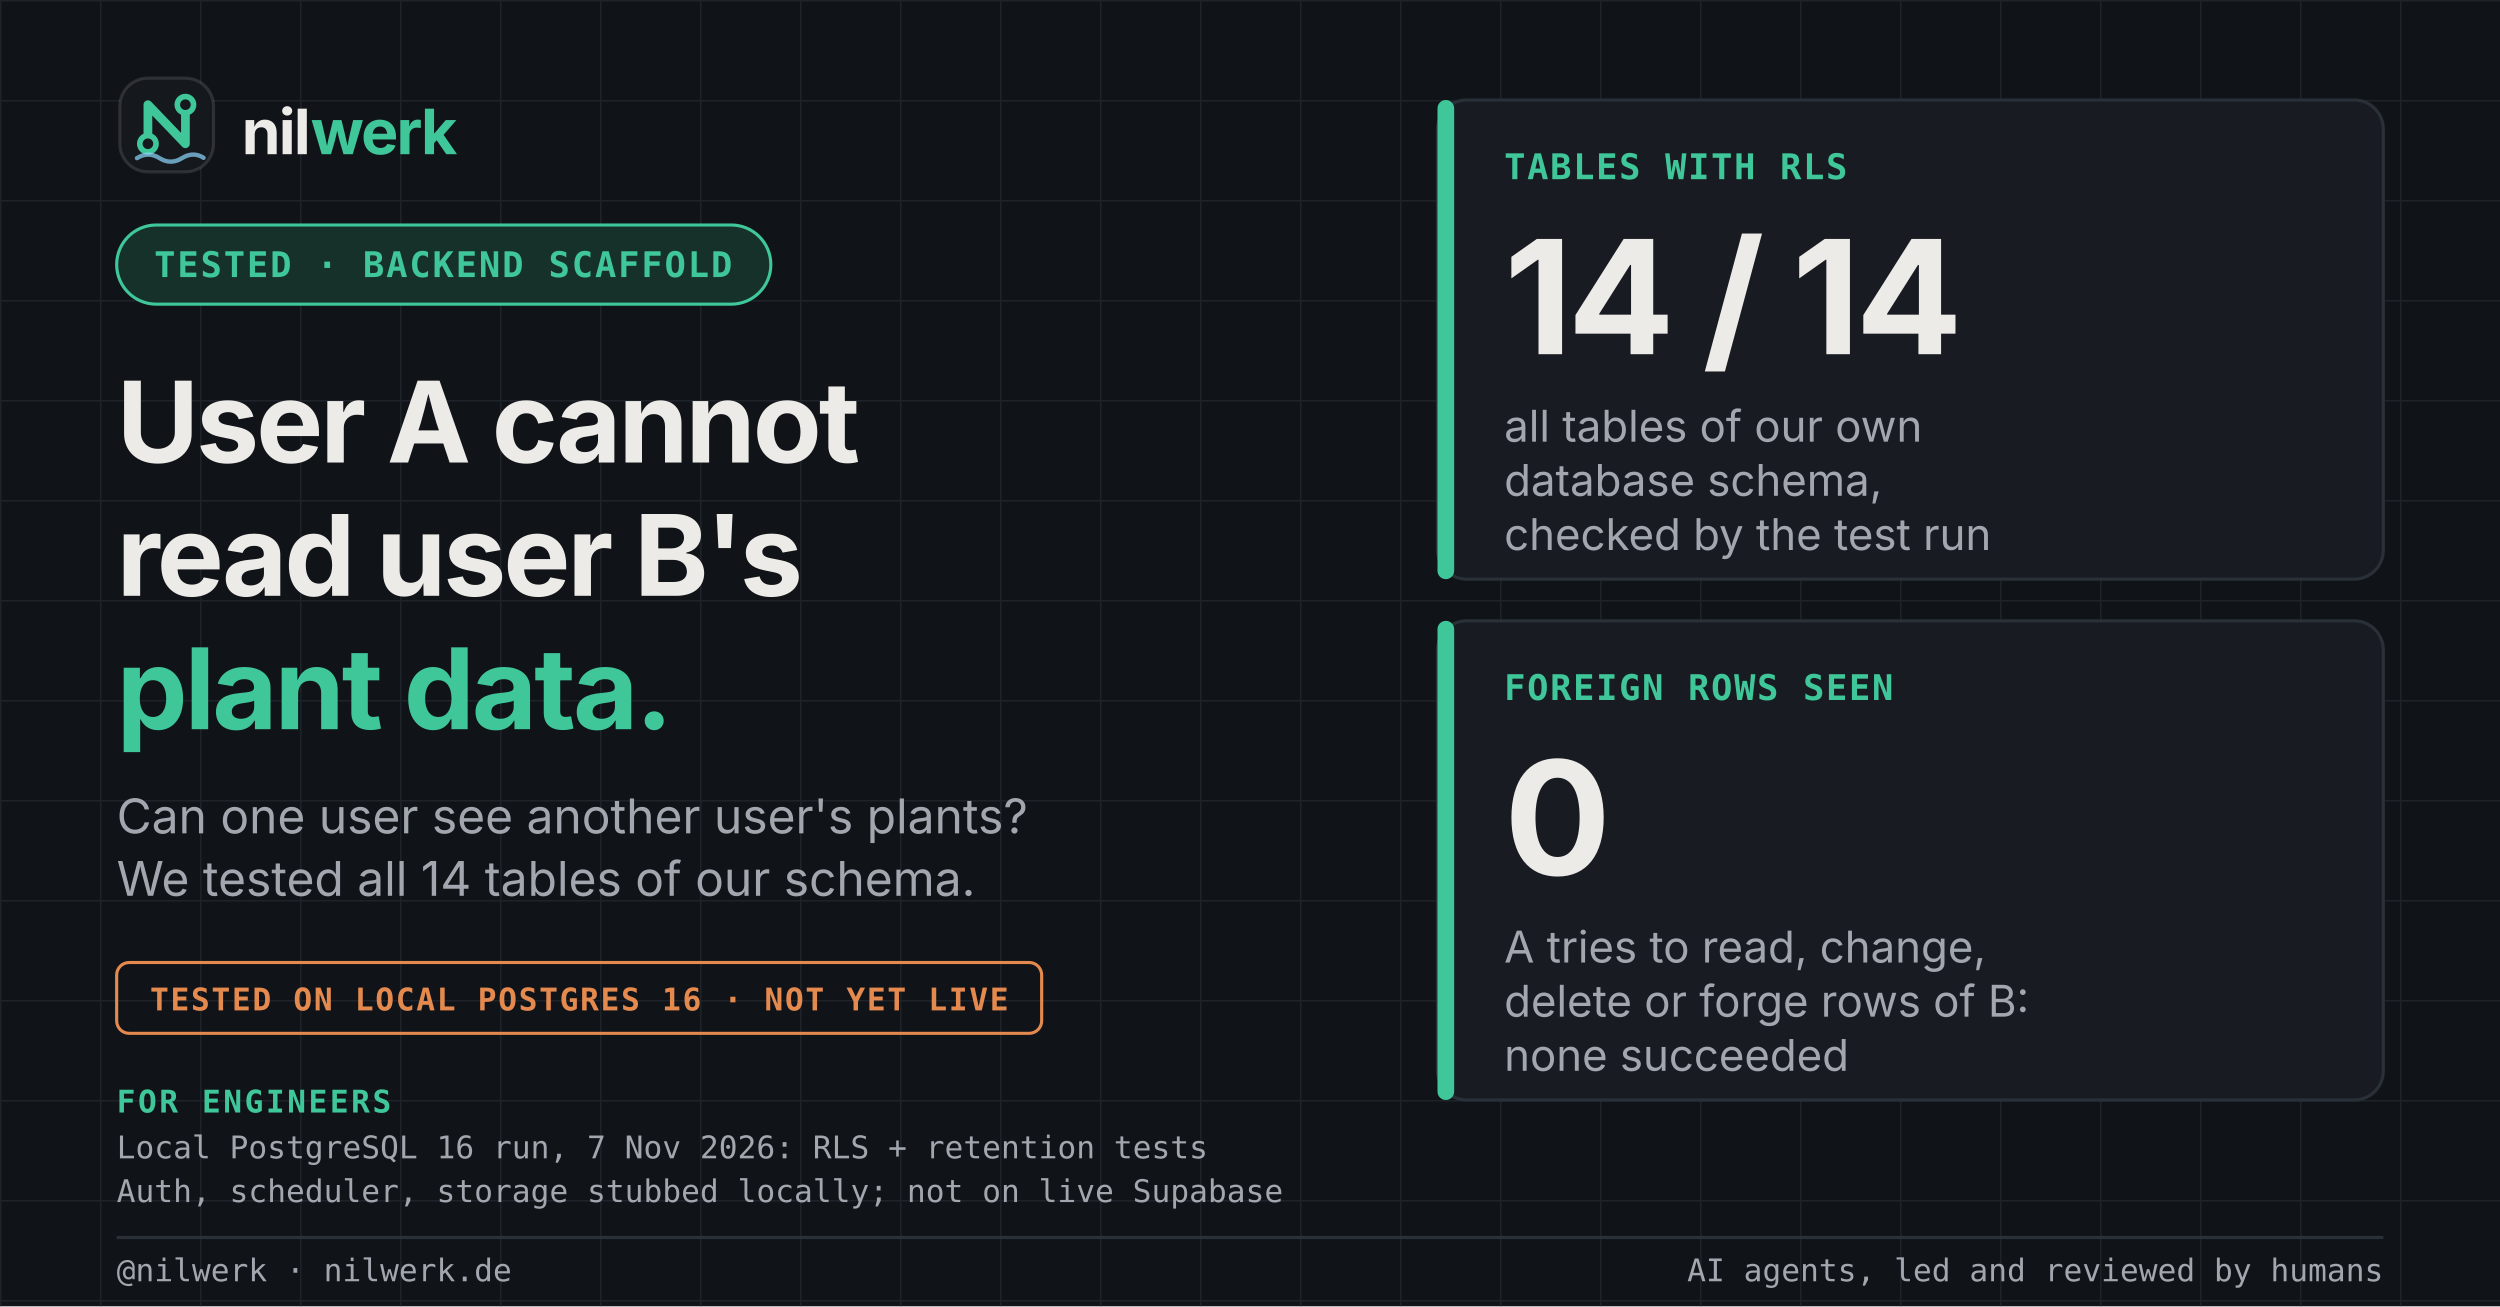
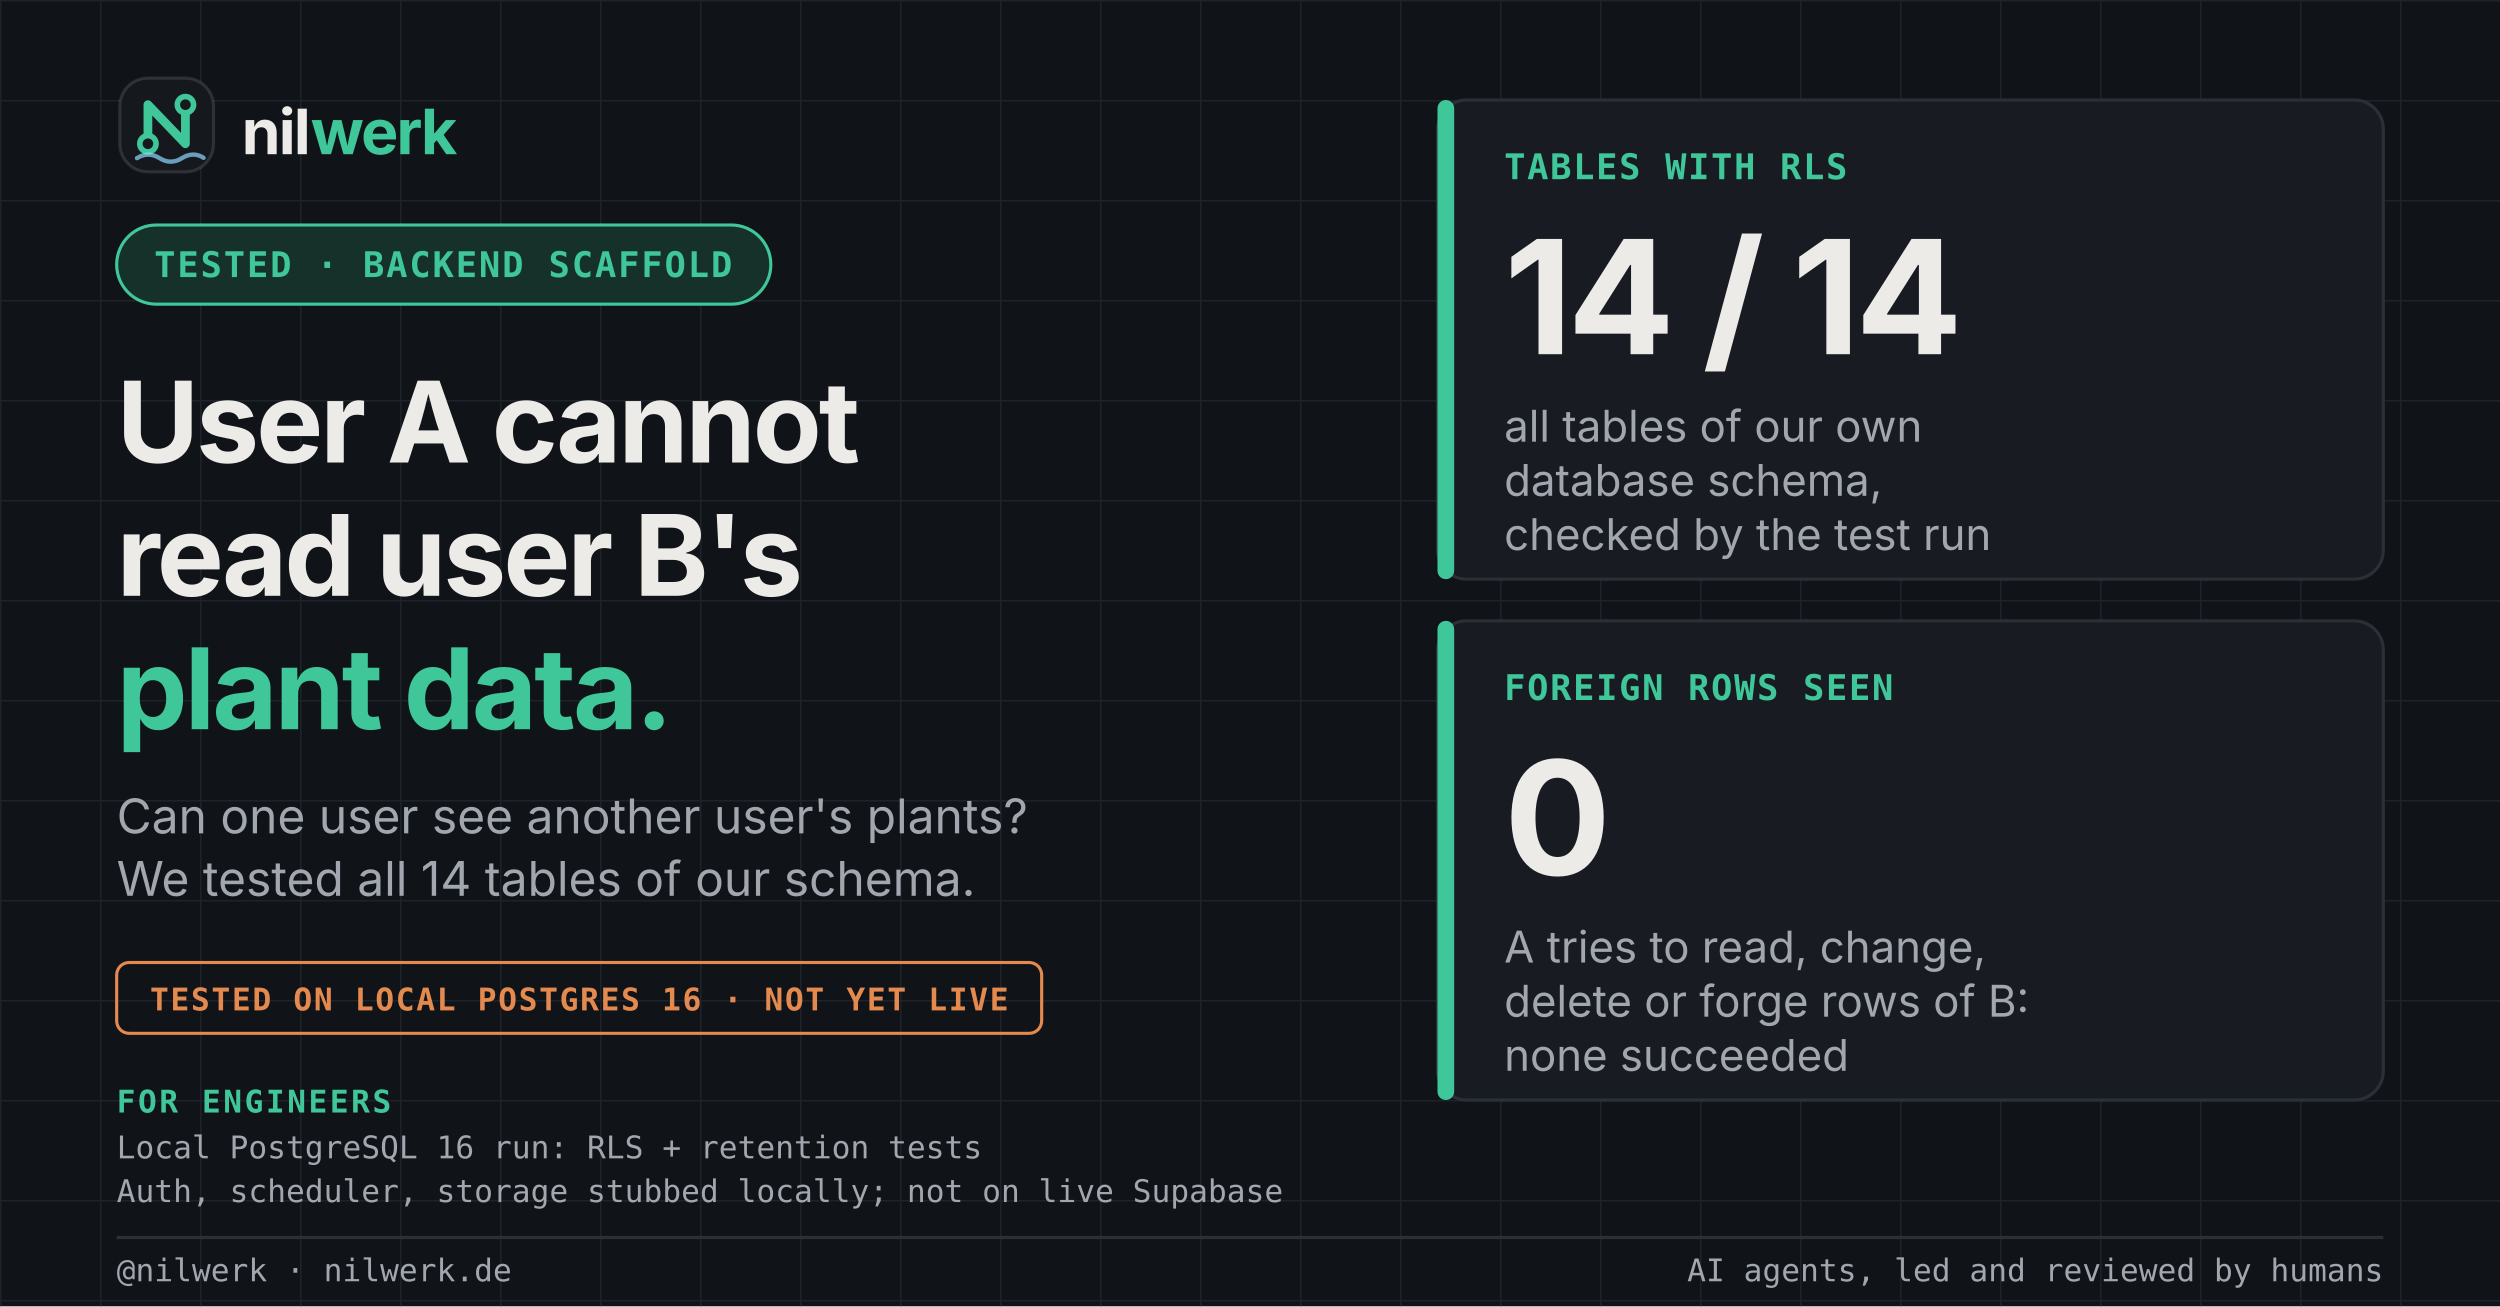
<svg xmlns="http://www.w3.org/2000/svg" width="1200" height="627" viewBox="0 0 1200 627" role="img" aria-label="User A cannot read user B's plant data.">
  <defs>
    <pattern id="grid" width="48" height="48" patternUnits="userSpaceOnUse">
      <path d="M48 0H0V48" fill="none" stroke="#2a3038" stroke-width="1.5" opacity=".55" />
    </pattern>
  </defs>
  <rect width="1200" height="627" fill="#101317" />
  <rect width="1200" height="627" fill="url(#grid)" />
  <g transform="translate(56 36) scale(1.5)">
    <rect x="1" y="1" width="30" height="30" rx="9" fill="#15181d" stroke="#ffffff" stroke-opacity=".12" />
    <path d="M10 22V9.5l12 12.5V9.5" fill="none" stroke="#3fc79a" stroke-width="2.8" stroke-linecap="round" stroke-linejoin="round" />
    <circle cx="10" cy="22" r="2.6" fill="#15181d" stroke="#3fc79a" stroke-width="1.8" />
    <circle cx="22" cy="9.5" r="2.6" fill="#15181d" stroke="#3fc79a" stroke-width="1.8" />
    <path d="M6.5 26.6c2.4-1.5 4.8-1.5 7.2 0s4.8 1.5 7.2 0 4.8-1.5 6.9-.1" fill="none" stroke="#8fd9ff" stroke-opacity=".7" stroke-width="1.4" stroke-linecap="round" />
  </g>
  <text x="116" y="74" font-family="'Space Grotesk', Inter, sans-serif" font-weight="700" font-size="30" letter-spacing="-0.9" fill="#ecebe7">nil<tspan fill="#3fc79a">werk</tspan>
  </text>
  <rect x="56" y="108" width="314" height="38" rx="19" fill="#16302a" stroke="#3fc79a" stroke-width="1.5" />
  <text x="74" y="133" font-family="'JetBrains Mono', monospace" font-weight="600" font-size="17" letter-spacing="0.9" fill="#3fc79a">TESTED · BACKEND SCAFFOLD</text>
  <g font-family="'Space Grotesk', Inter, sans-serif" font-weight="700" font-size="54" letter-spacing="-1.4">
    <text x="56" y="222" fill="#ecebe7">User A cannot</text>
    <text x="56" y="286" fill="#ecebe7">read user B's</text>
    <text x="56" y="350" fill="#3fc79a">plant data.</text>
  </g>
  <g font-family="Inter, sans-serif" font-size="23" fill="#a2a7af">
    <text x="56" y="400">Can one user see another user's plants?</text>
    <text x="56" y="430">We tested all 14 tables of our schema.</text>
  </g>
  <rect x="56" y="462" width="444" height="34" rx="6" fill="none" stroke="#e58a4f" stroke-width="1.5" />
  <text x="72" y="485" font-family="'JetBrains Mono', monospace" font-weight="600" font-size="15" letter-spacing="0.8" fill="#e58a4f">TESTED ON LOCAL POSTGRES 16 · NOT YET LIVE</text>
  <g>
    <rect x="690" y="48" width="454" height="230" rx="14" fill="#181c22" stroke="#2a3038" stroke-width="1.5" />
    <rect x="690" y="48" width="8" height="230" rx="4" fill="#3fc79a" />
    <text x="722" y="86" font-family="'JetBrains Mono', monospace" font-weight="600" font-size="17" letter-spacing="0.8" fill="#3fc79a">TABLES WITH RLS</text>
    <text x="722" y="170" font-family="'Space Grotesk', Inter, sans-serif" font-weight="700" font-size="76" letter-spacing="-2.3" fill="#ecebe7">14 / 14</text>
    <text x="722" y="212" font-family="Inter, sans-serif" font-size="21" fill="#a2a7af">all tables of our own</text>
    <text x="722" y="238" font-family="Inter, sans-serif" font-size="21" fill="#a2a7af">database schema,</text>
    <text x="722" y="264" font-family="Inter, sans-serif" font-size="21" fill="#a2a7af">checked by the test run</text>
  </g>
  <g>
    <rect x="690" y="298" width="454" height="230" rx="14" fill="#181c22" stroke="#2a3038" stroke-width="1.5" />
    <rect x="690" y="298" width="8" height="230" rx="4" fill="#3fc79a" />
    <text x="722" y="336" font-family="'JetBrains Mono', monospace" font-weight="600" font-size="17" letter-spacing="0.8" fill="#3fc79a">FOREIGN ROWS SEEN</text>
    <text x="722" y="420" font-family="'Space Grotesk', Inter, sans-serif" font-weight="700" font-size="76" letter-spacing="-2.3" fill="#ecebe7">0</text>
    <text x="722" y="462" font-family="Inter, sans-serif" font-size="21" fill="#a2a7af">A tries to read, change,</text>
    <text x="722" y="488" font-family="Inter, sans-serif" font-size="21" fill="#a2a7af">delete or forge rows of B:</text>
    <text x="722" y="514" font-family="Inter, sans-serif" font-size="21" fill="#a2a7af">none succeeded</text>
  </g>
  <text x="56" y="534" font-family="'JetBrains Mono', monospace" font-weight="600" font-size="15" letter-spacing="1.2" fill="#3fc79a">FOR ENGINEERS</text>
  <g font-family="'JetBrains Mono', monospace" font-size="15" fill="#a2a7af">
-     <text x="56" y="556">Local PostgreSQL 16 run, 7 Nov 2026: RLS + retention tests</text>
+     <text x="56" y="556">Local PostgreSQL 16 run: RLS + retention tests</text>
    <text x="56" y="577">Auth, scheduler, storage stubbed locally; not on live Supabase</text>
  </g>
  <line x1="56" y1="594" x2="1144" y2="594" stroke="#2a3038" stroke-width="1.5" />
  <g font-family="'JetBrains Mono', monospace" font-size="15" fill="#a2a7af">
    <text x="56" y="615">@nilwerk · nilwerk.de</text>
    <text x="1144" y="615" text-anchor="end">AI agents, led and reviewed by humans</text>
  </g>
</svg>
